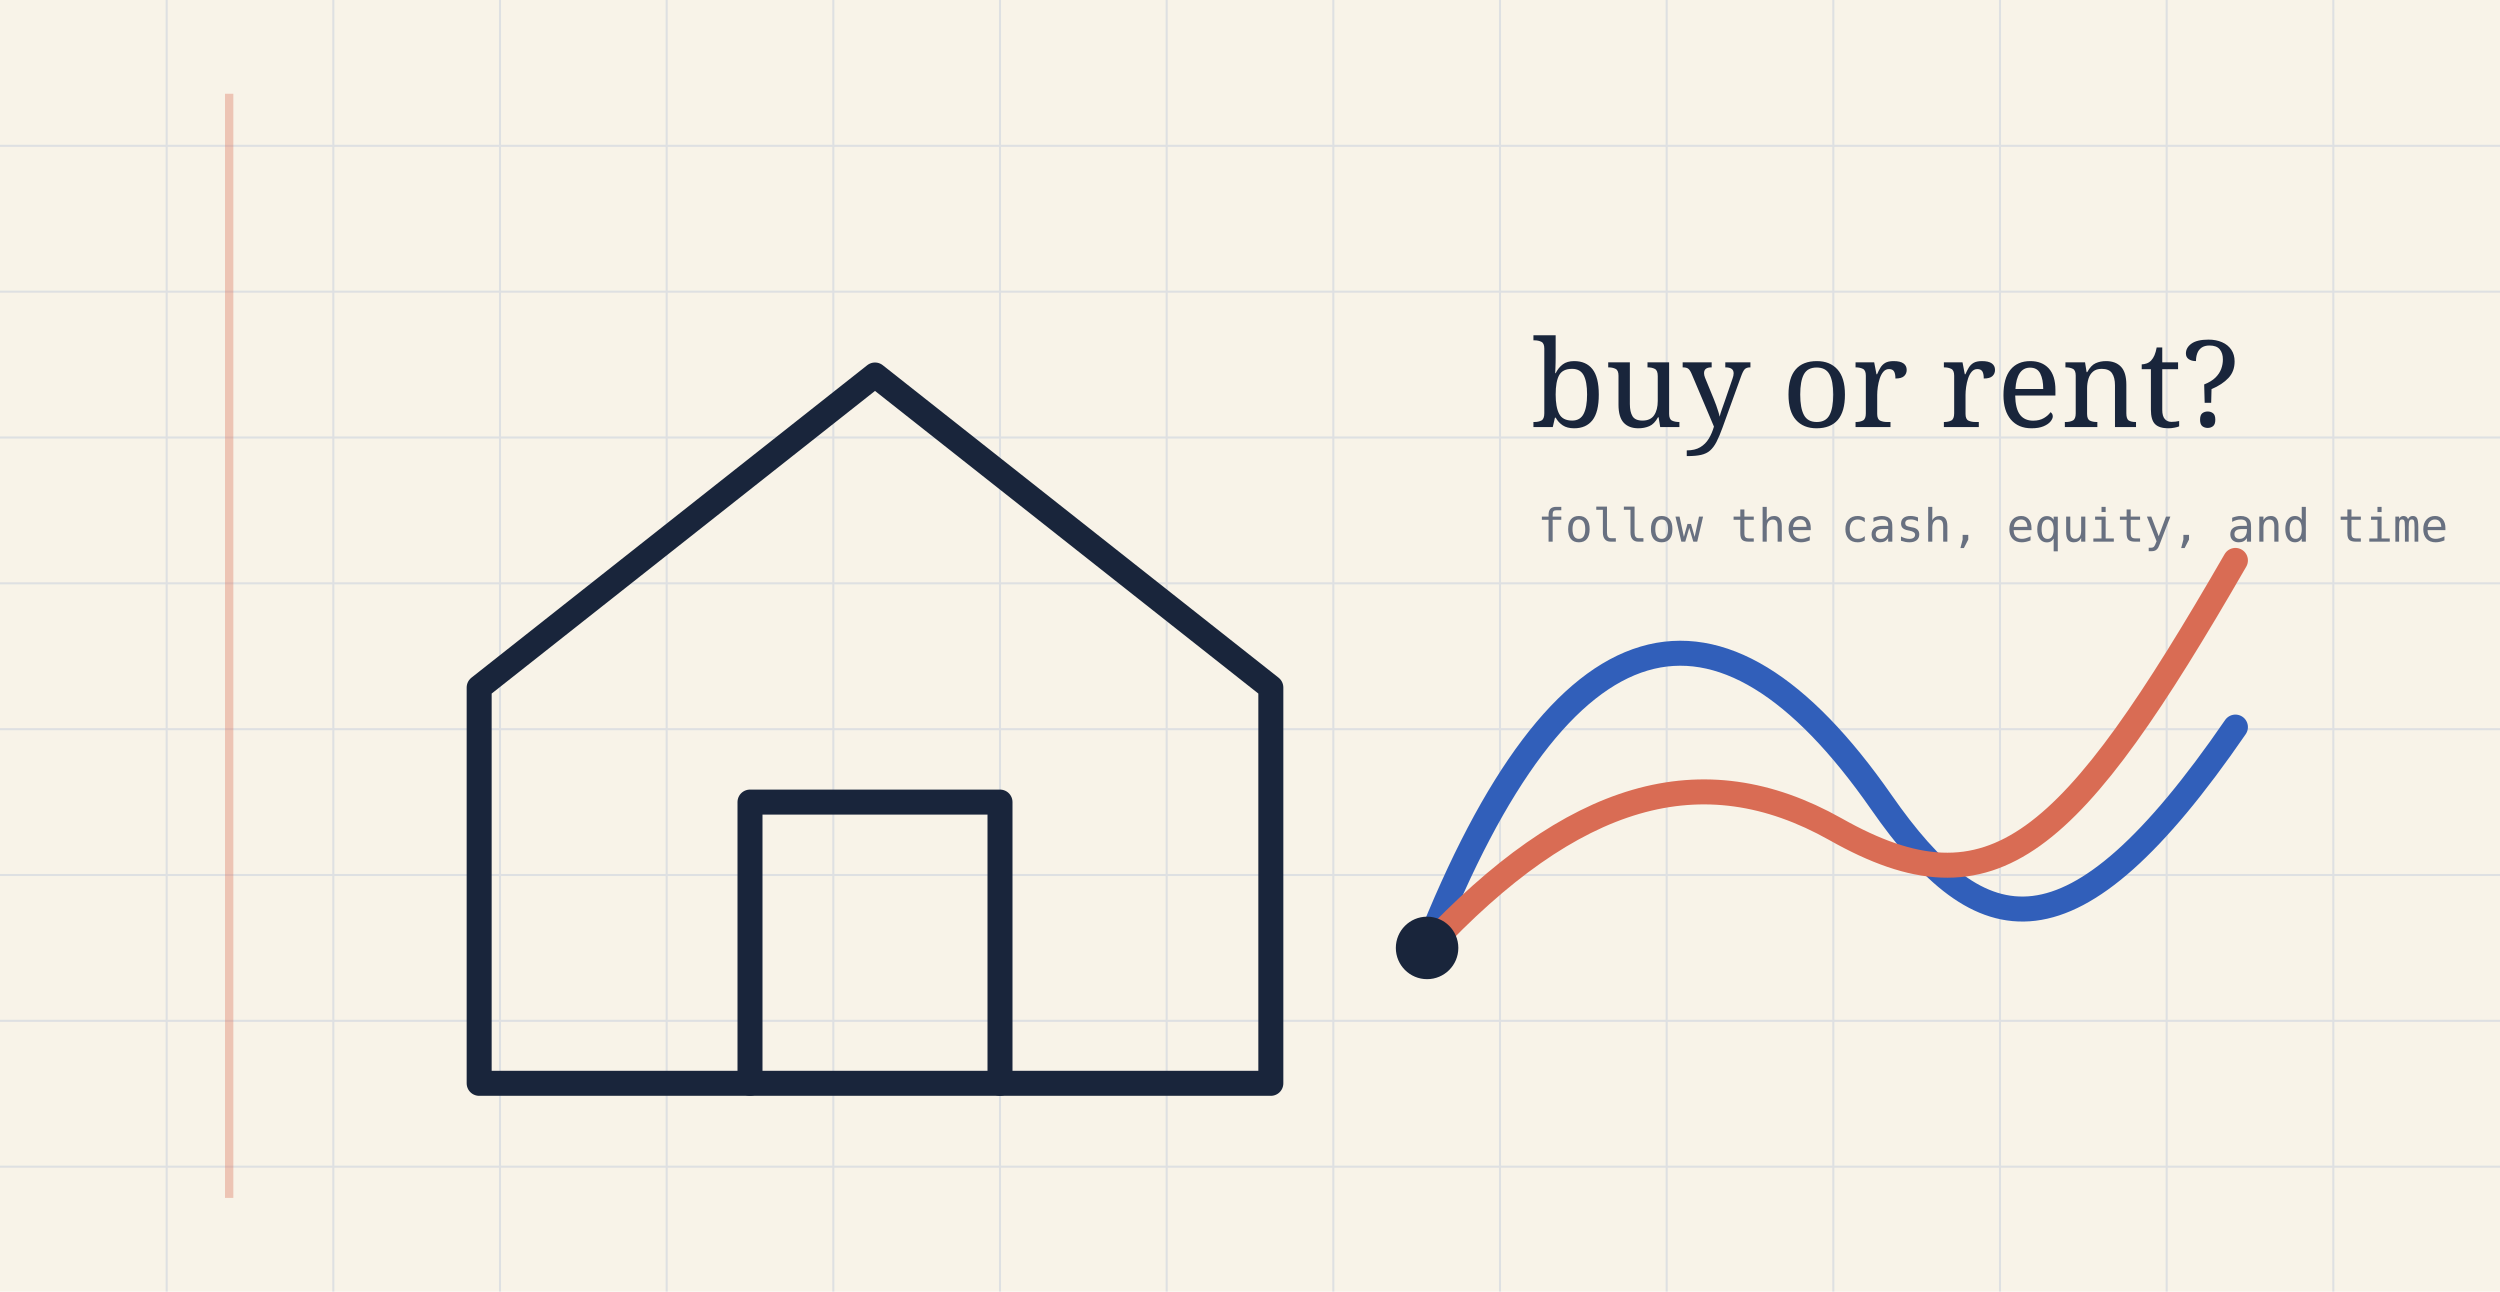
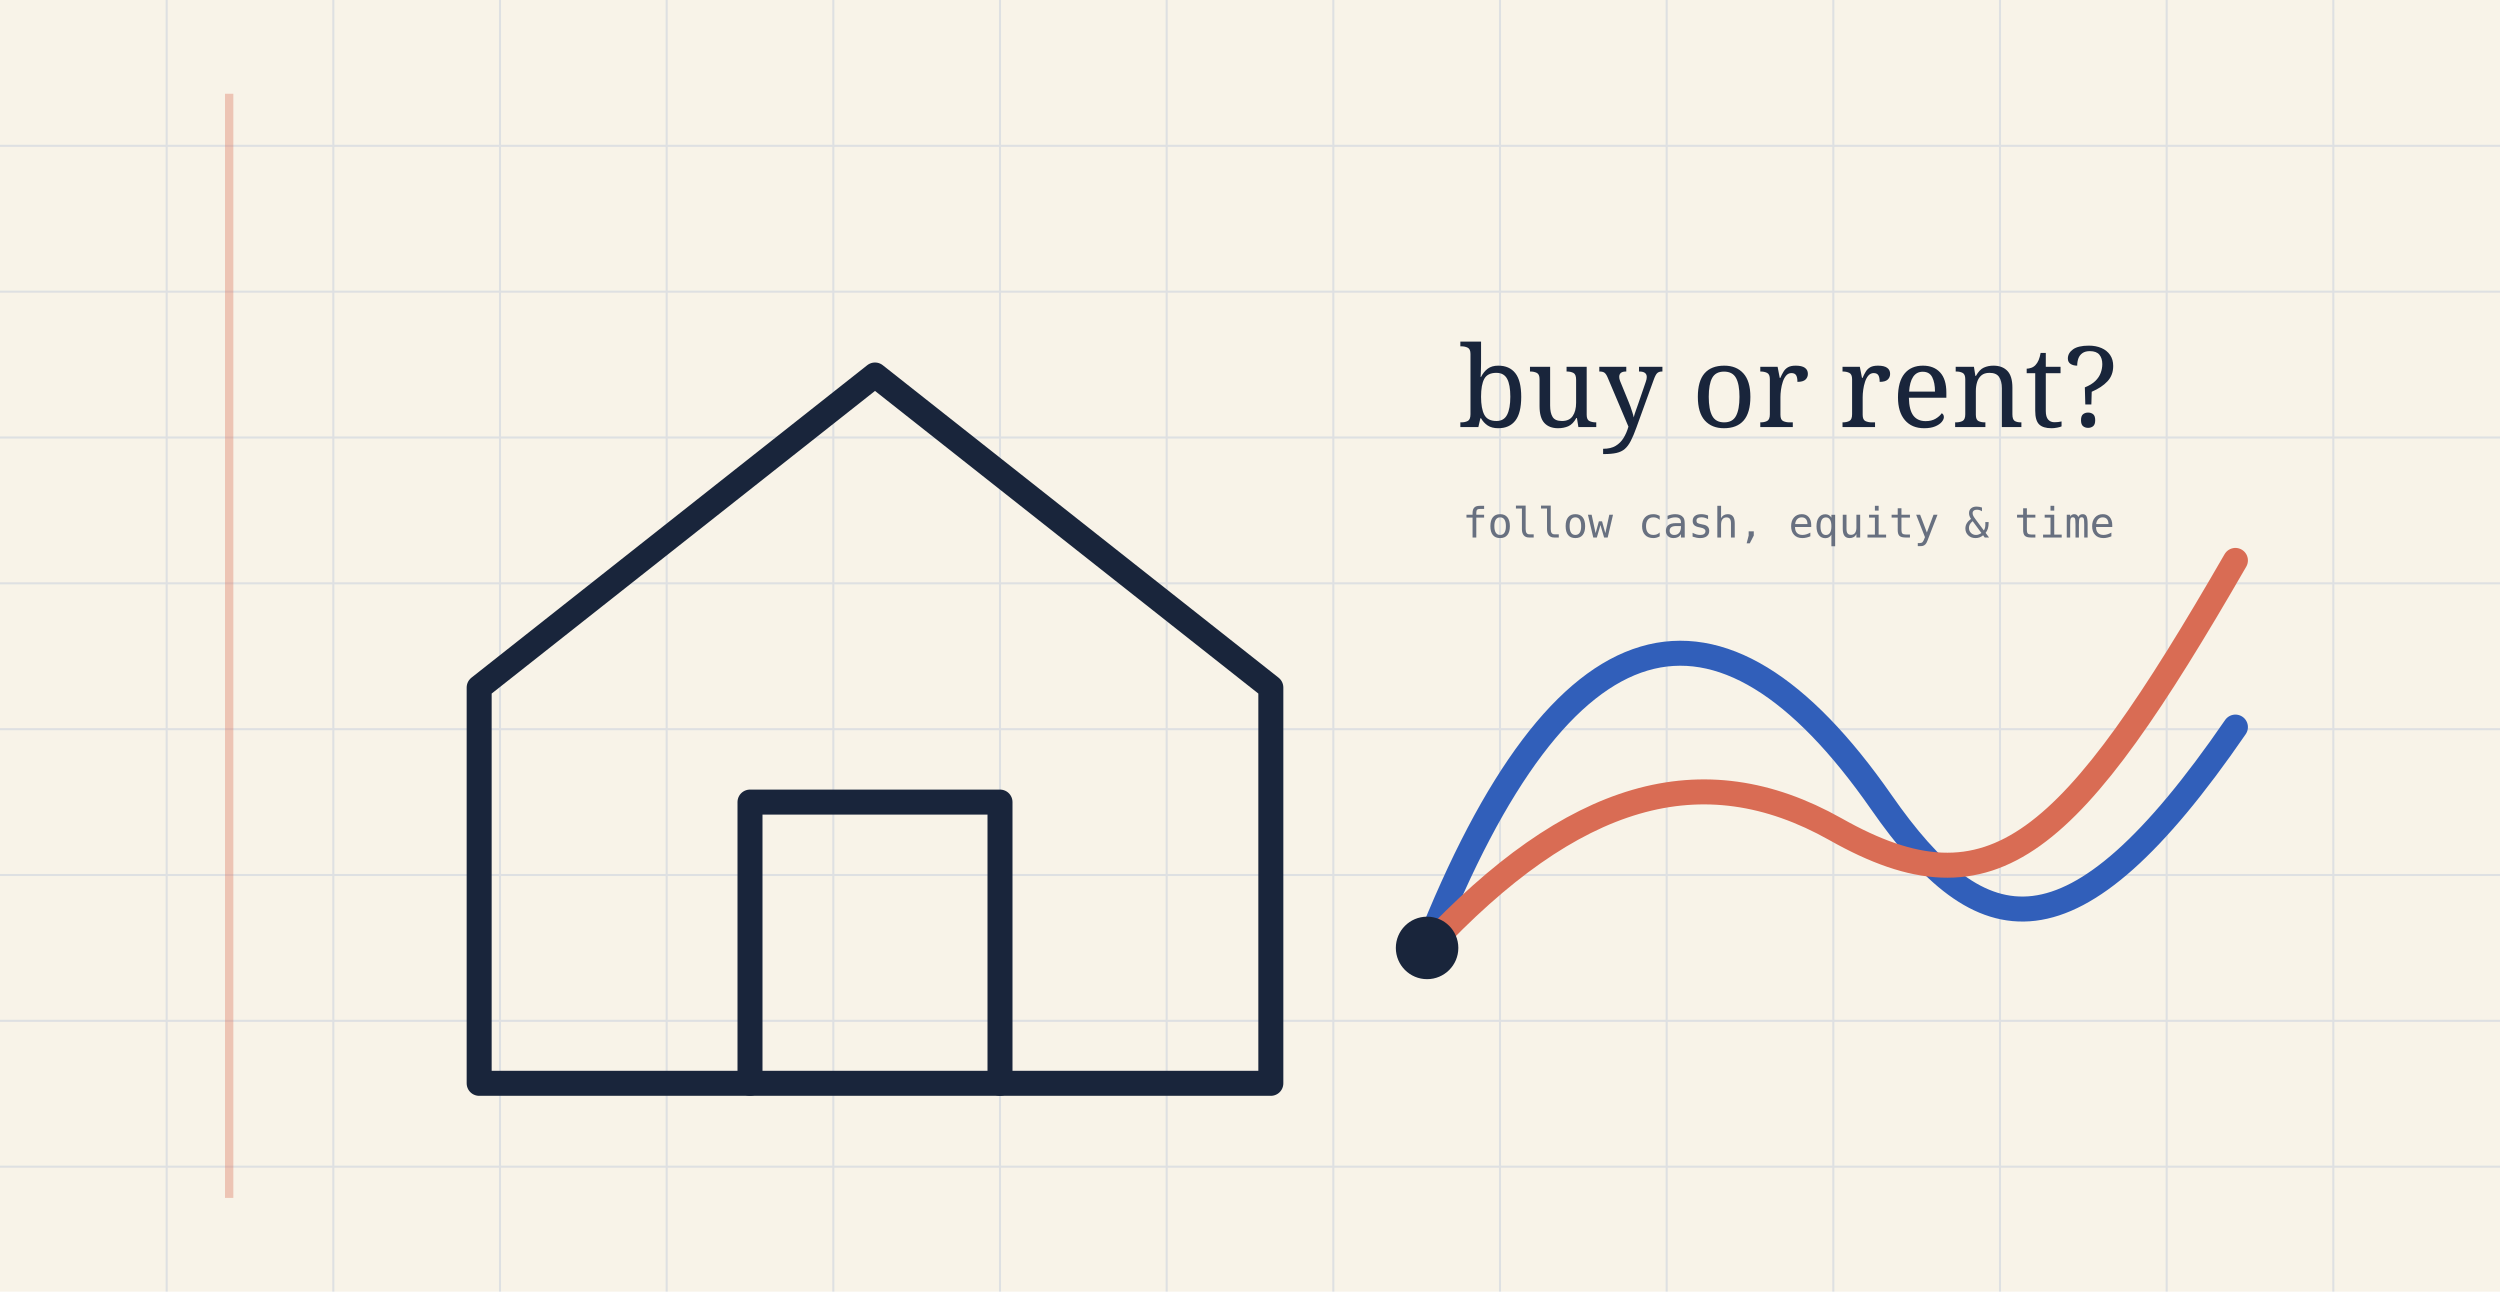
<svg xmlns="http://www.w3.org/2000/svg" viewBox="0 0 1200 620" role="img" aria-labelledby="title desc">
  <rect width="1200" height="620" fill="#f8f3e8" />
  <g stroke="#315fba" opacity=".13">
    <path d="M0 70h1200M0 140h1200M0 210h1200M0 280h1200M0 350h1200M0 420h1200M0 490h1200M0 560h1200" />
    <path d="M80 0v620M160 0v620M240 0v620M320 0v620M400 0v620M480 0v620M560 0v620M640 0v620M720 0v620M800 0v620M880 0v620M960 0v620M1040 0v620M1120 0v620" />
  </g>
  <path d="M110 45v530" stroke="#d96c54" stroke-width="4" opacity=".35" />
  <g fill="none" stroke="#19253b" stroke-width="12" stroke-linecap="round" stroke-linejoin="round">
    <path d="M230 330l190-150 190 150v190H230z" />
    <path d="M360 520V385h120v135" />
  </g>
  <path d="M685 455c65-165 140-182 218-70 48 69 91 79 170-36" fill="none" stroke="#315fba" stroke-width="12" stroke-linecap="round" />
  <path d="M685 455c70-75 132-93 196-57 76 43 113 8 192-129" fill="none" stroke="#d96c54" stroke-width="12" stroke-linecap="round" />
  <circle cx="685" cy="455" r="15" fill="#19253b" />
-   <text x="735" y="205" fill="#19253b" font-family="Georgia,serif" font-size="58">buy or rent?</text>
-   <text x="738" y="260" fill="#687080" font-family="monospace" font-size="22">follow the cash, equity, and time</text>
+   <text x="700" y="205" fill="#19253b" font-family="Georgia,serif" font-size="54">buy or rent?</text>
+   <text x="702" y="258" fill="#687080" font-family="monospace" font-size="20">follow cash, equity &amp; time</text>
</svg>
